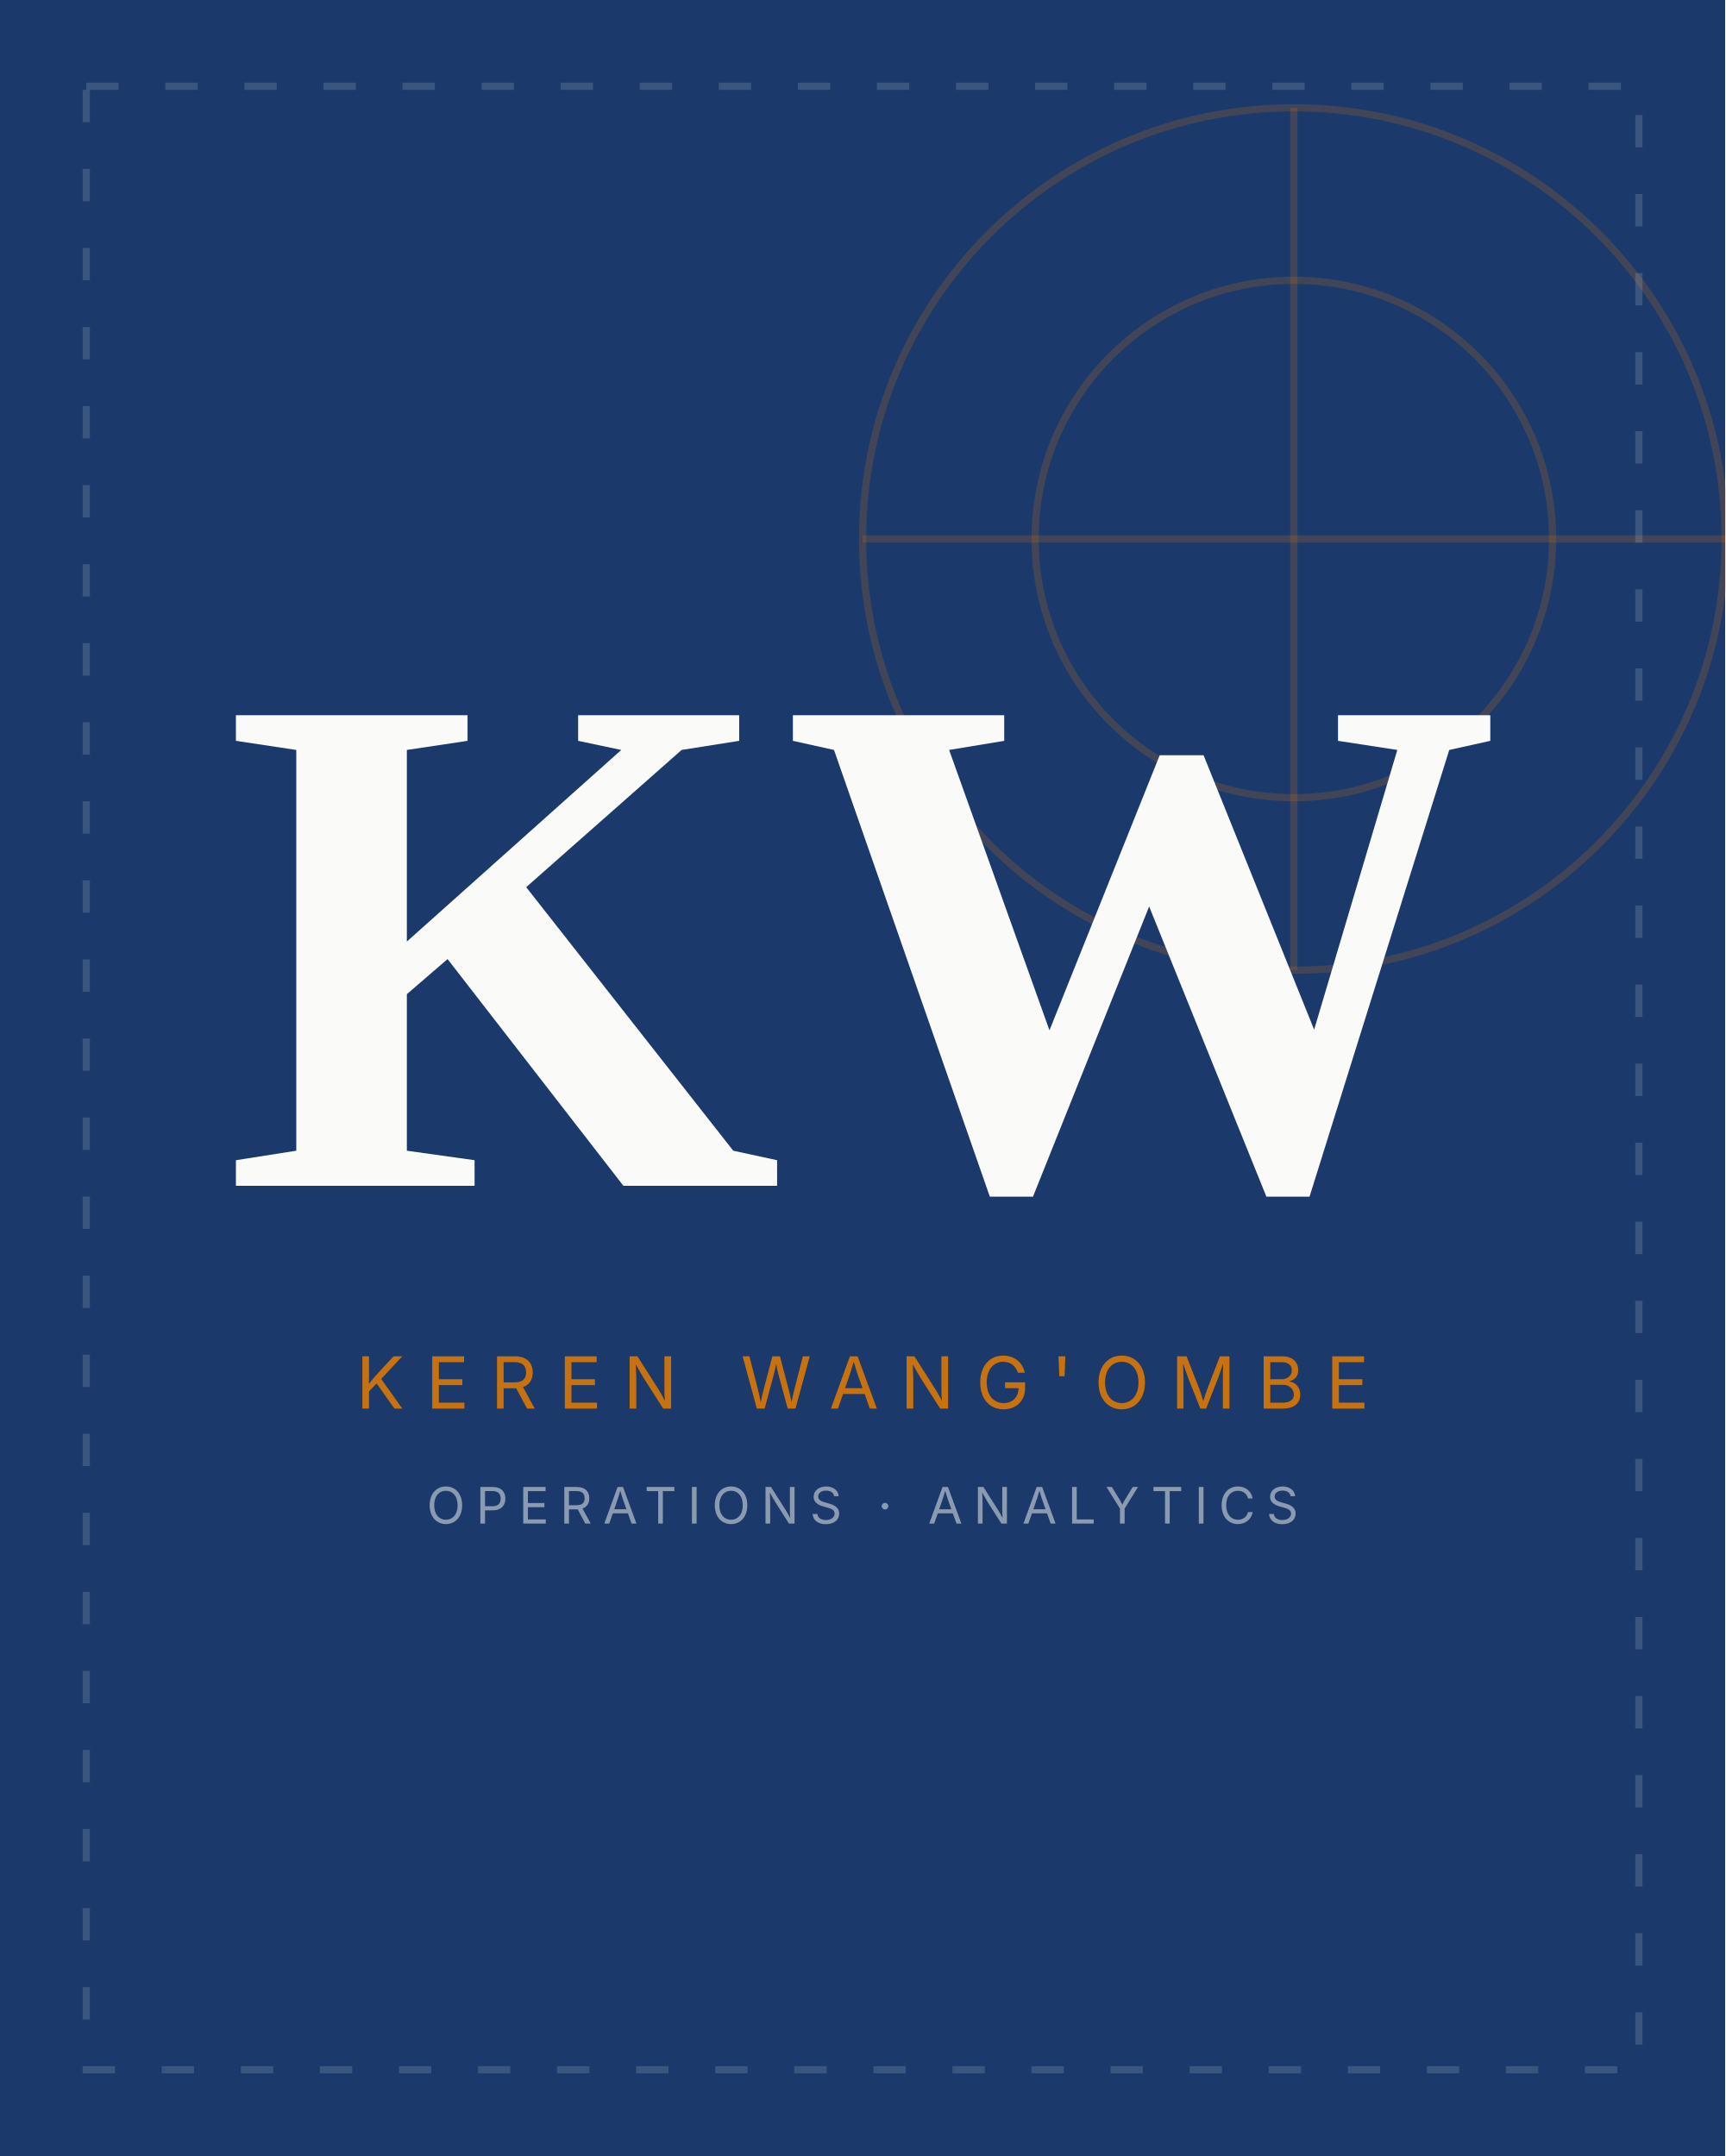
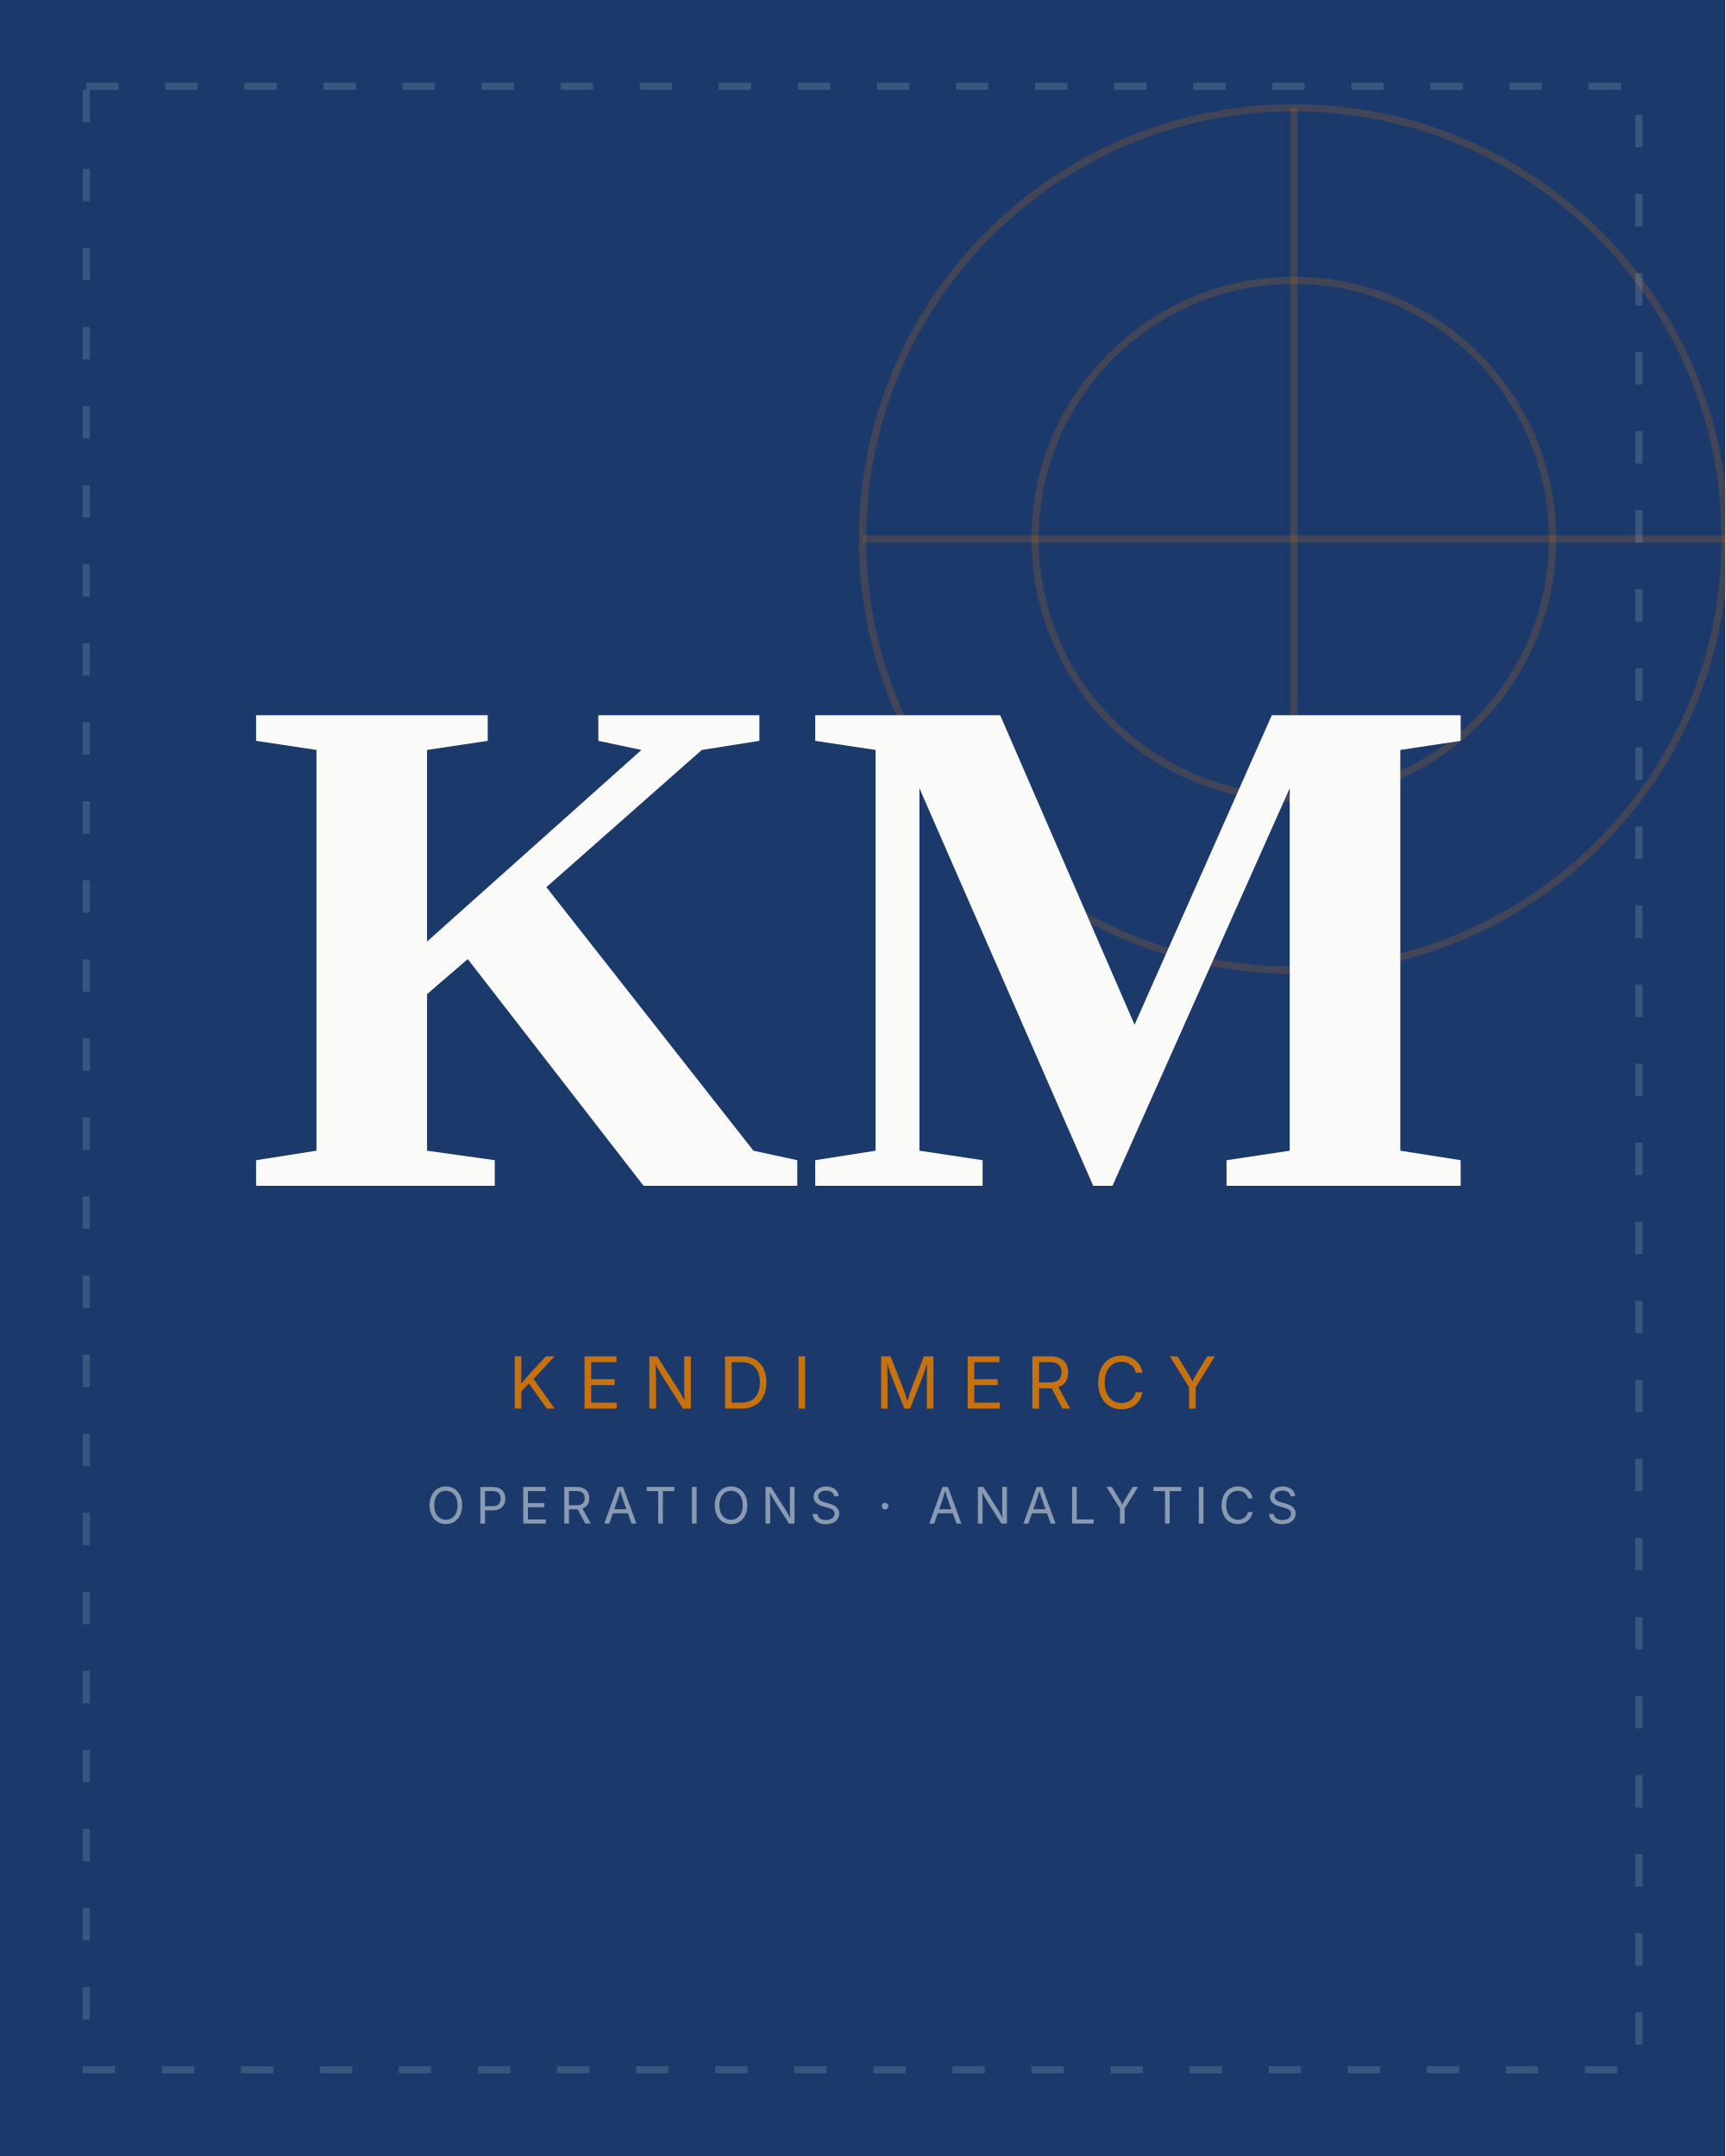
- <svg xmlns="http://www.w3.org/2000/svg" viewBox="0 0 480 600" role="img" aria-label="Keren Wang'ombe monogram portrait placeholder">
+ <svg xmlns="http://www.w3.org/2000/svg" viewBox="0 0 480 600" role="img" aria-label="Kendi Mercy monogram portrait placeholder">
  <rect width="480" height="600" fill="#1B3A6B" />
  <g fill="none" stroke="#D97706" stroke-opacity="0.20" stroke-width="2">
    <circle cx="360" cy="150" r="120" />
    <circle cx="360" cy="150" r="72" />
    <line x1="240" y1="150" x2="480" y2="150" />
    <line x1="360" y1="30" x2="360" y2="270" />
  </g>
  <rect x="24" y="24" width="432" height="552" fill="none" stroke="#FAFAF8" stroke-opacity="0.14" stroke-width="2" stroke-dasharray="9 13" />
-   <text x="240" y="330" text-anchor="middle" font-family="Georgia, 'Times New Roman', serif" font-size="200" font-weight="600" fill="#FAFAF8">KW</text>
-   <text x="240" y="392" text-anchor="middle" font-family="Inter, system-ui, sans-serif" font-size="20" letter-spacing="6" fill="#D97706" fill-opacity="0.9">KEREN WANG'OMBE</text>
+   <text x="240" y="330" text-anchor="middle" font-family="Georgia, 'Times New Roman', serif" font-size="200" font-weight="600" fill="#FAFAF8">KM</text>
+   <text x="240" y="392" text-anchor="middle" font-family="Inter, system-ui, sans-serif" font-size="20" letter-spacing="6" fill="#D97706" fill-opacity="0.9">KENDI MERCY</text>
  <text x="240" y="424" text-anchor="middle" font-family="Inter, system-ui, sans-serif" font-size="14" letter-spacing="3" fill="#FAFAF8" fill-opacity="0.5">OPERATIONS · ANALYTICS</text>
</svg>
